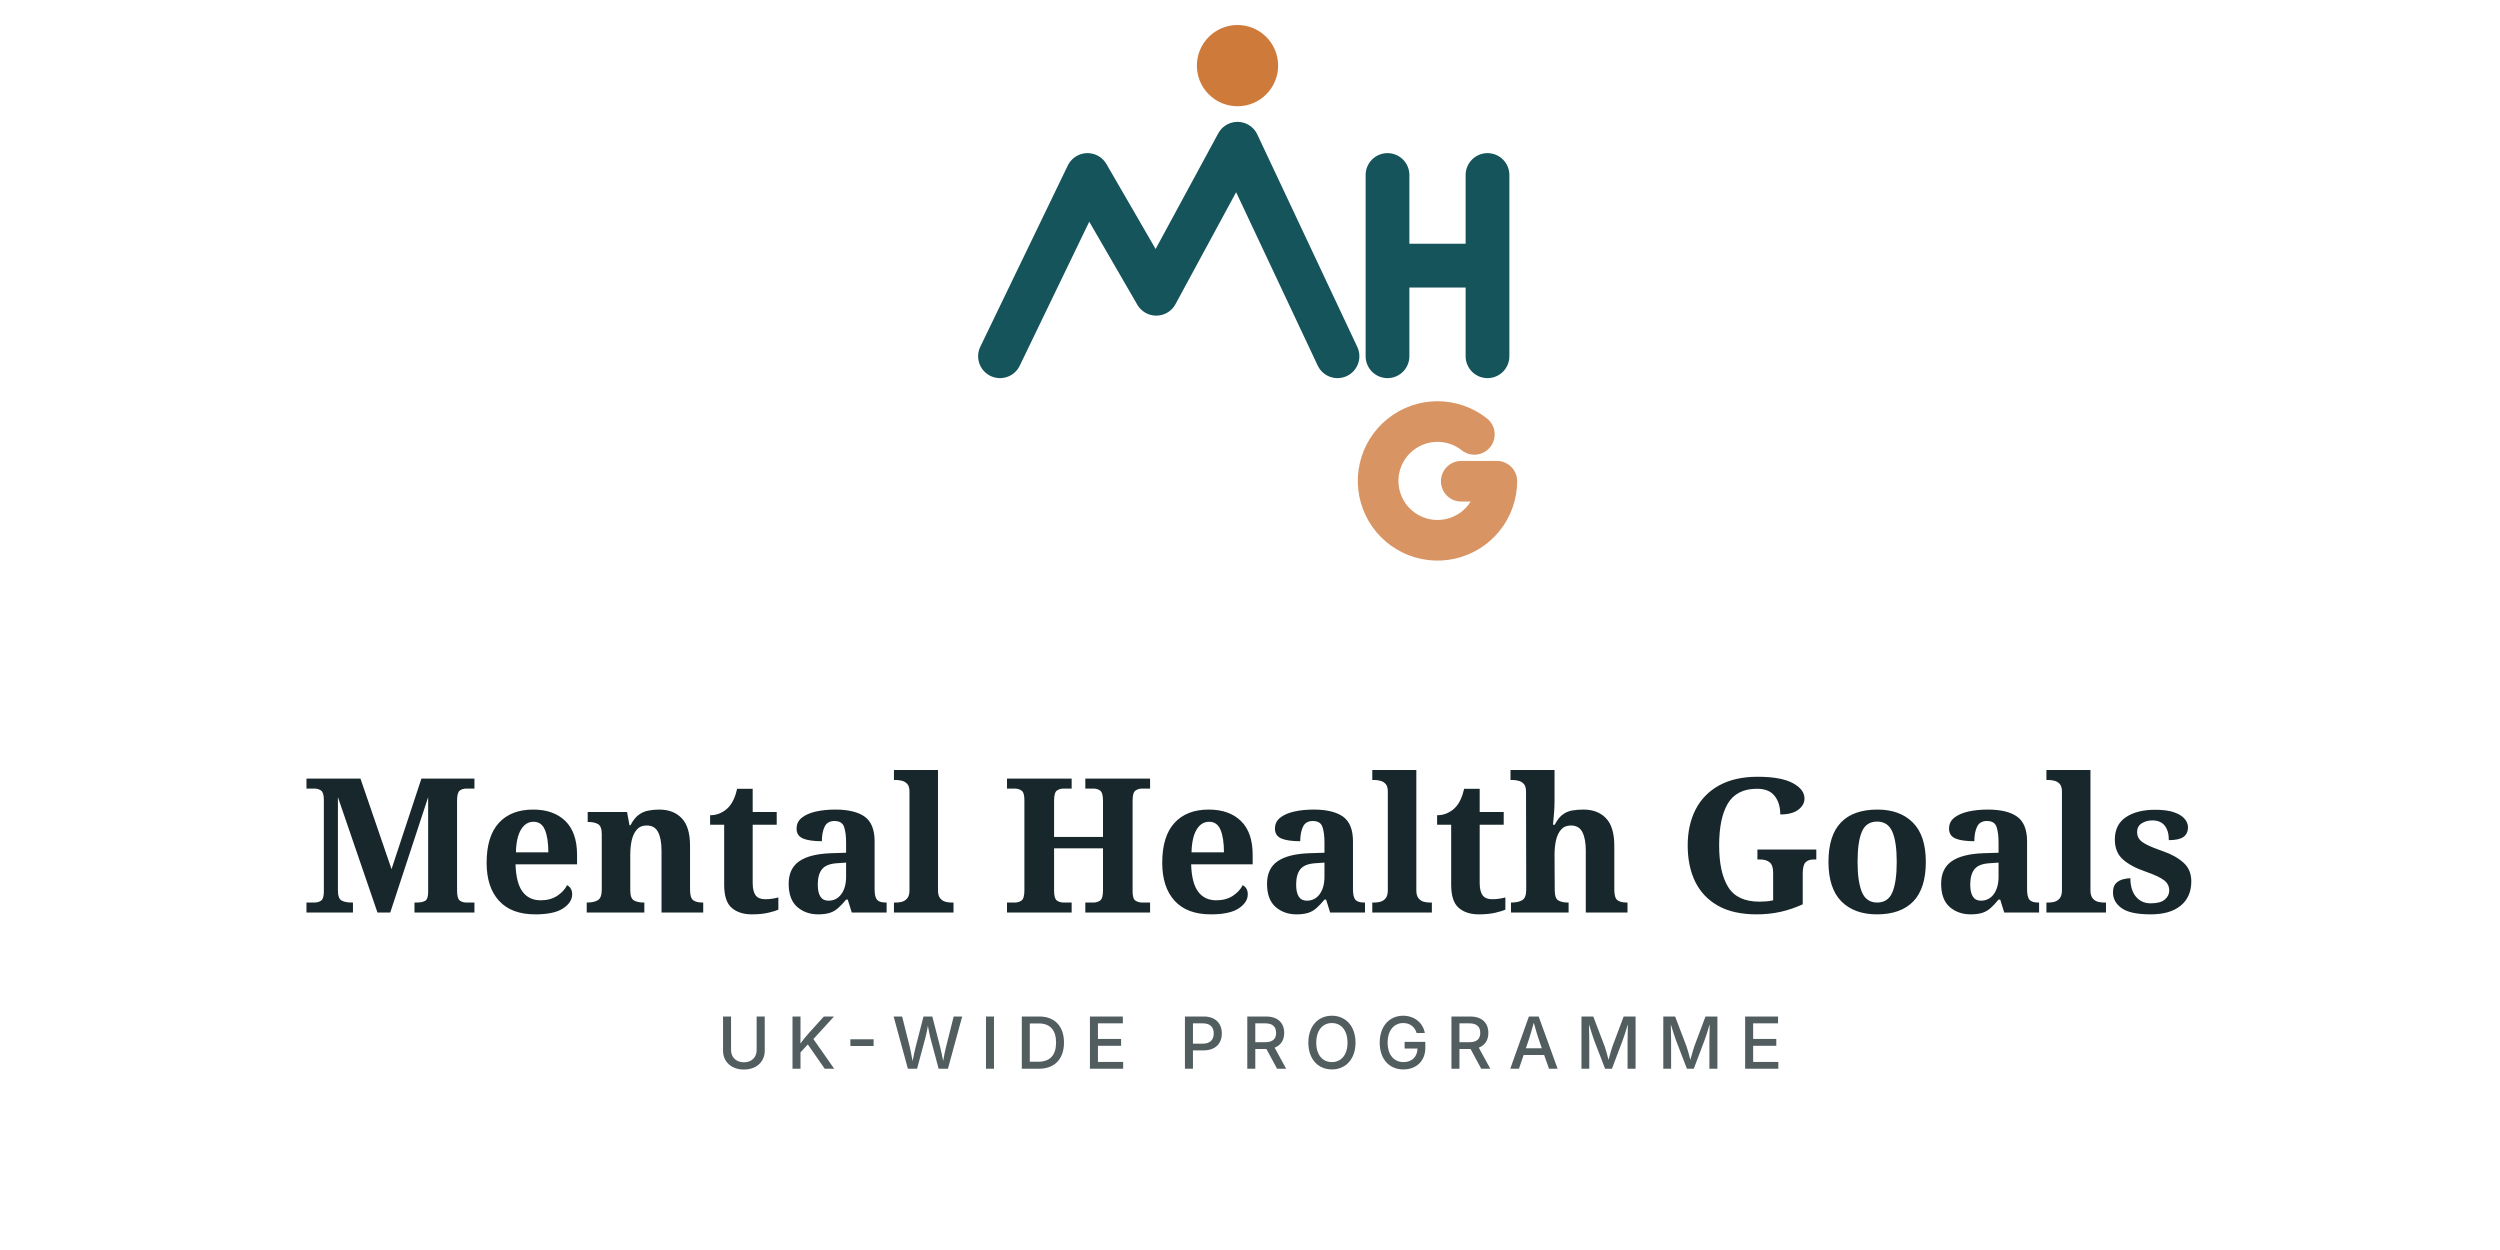
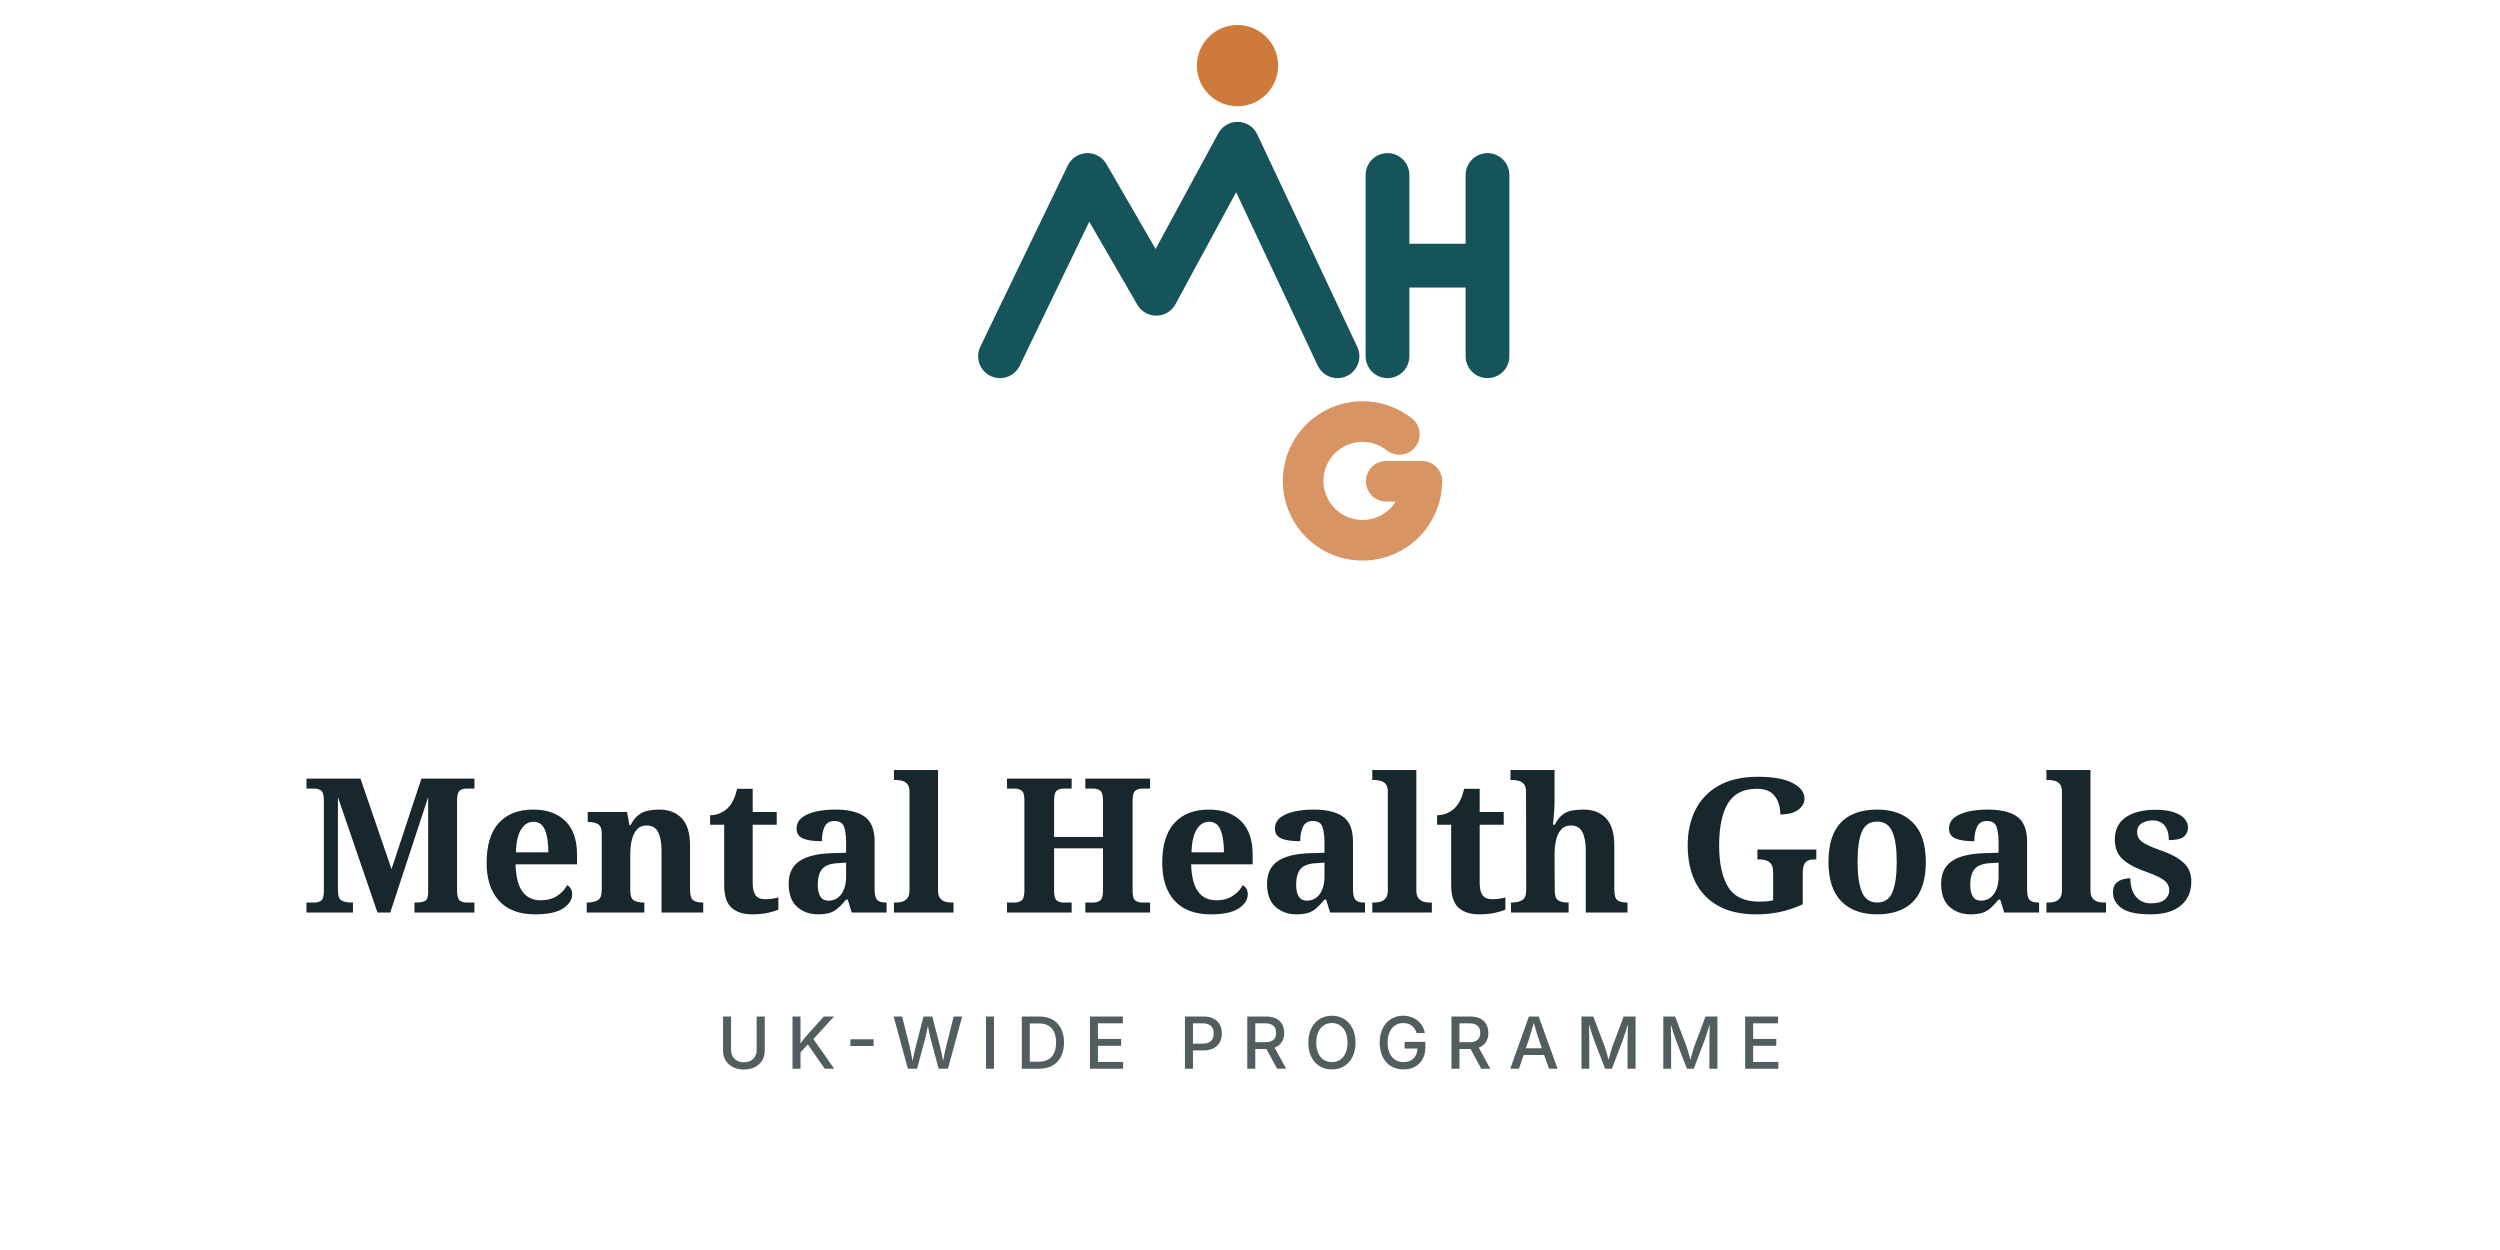
<svg xmlns="http://www.w3.org/2000/svg" width="400" height="200" viewBox="0 0 400 200" role="img" aria-label="Mental Health Goals — UK-wide Programme">
  <g transform="translate(152 0)">
    <path d="M 8 57 L 22 28 L 33 47 L 46 23 L 62 57" fill="none" stroke="#15545B" stroke-width="7" stroke-linecap="round" stroke-linejoin="round" />
    <circle cx="46" cy="10.5" r="6.5" fill="#CE7A3B" />
    <path d="M 70 57 L 70 28 M 70 42.5 L 86 42.5 M 86 28 L 86 57" fill="none" stroke="#15545B" stroke-width="7" stroke-linecap="round" stroke-linejoin="round" />
-     <path d="M 83.9 69.5 A 9.5 9.5 0 1 0 87.5 77 L 81.8 77" fill="none" stroke="#CE7A3B" stroke-width="6.5" stroke-linecap="round" stroke-linejoin="round" stroke-opacity="0.8" />
+     <path d="M 71.9 69.5 A 9.5 9.5 0 1 0 75.5 77 L 69.8 77" fill="none" stroke="#CE7A3B" stroke-width="6.5" stroke-linecap="round" stroke-linejoin="round" stroke-opacity="0.8" />
  </g>
  <text x="200" y="146" text-anchor="middle" font-family="Fraunces, 'Iowan Old Style', 'Palatino Nova', Georgia, serif" font-size="30" font-weight="600" letter-spacing="-0.3" fill="#18272B">Mental Health Goals</text>
  <text x="200" y="171" text-anchor="middle" font-family="Inter, 'Helvetica Neue', Helvetica, Arial, sans-serif" font-size="11.5" font-weight="500" letter-spacing="2.6" fill="#18272B" opacity="0.75">UK-WIDE PROGRAMME</text>
</svg>
